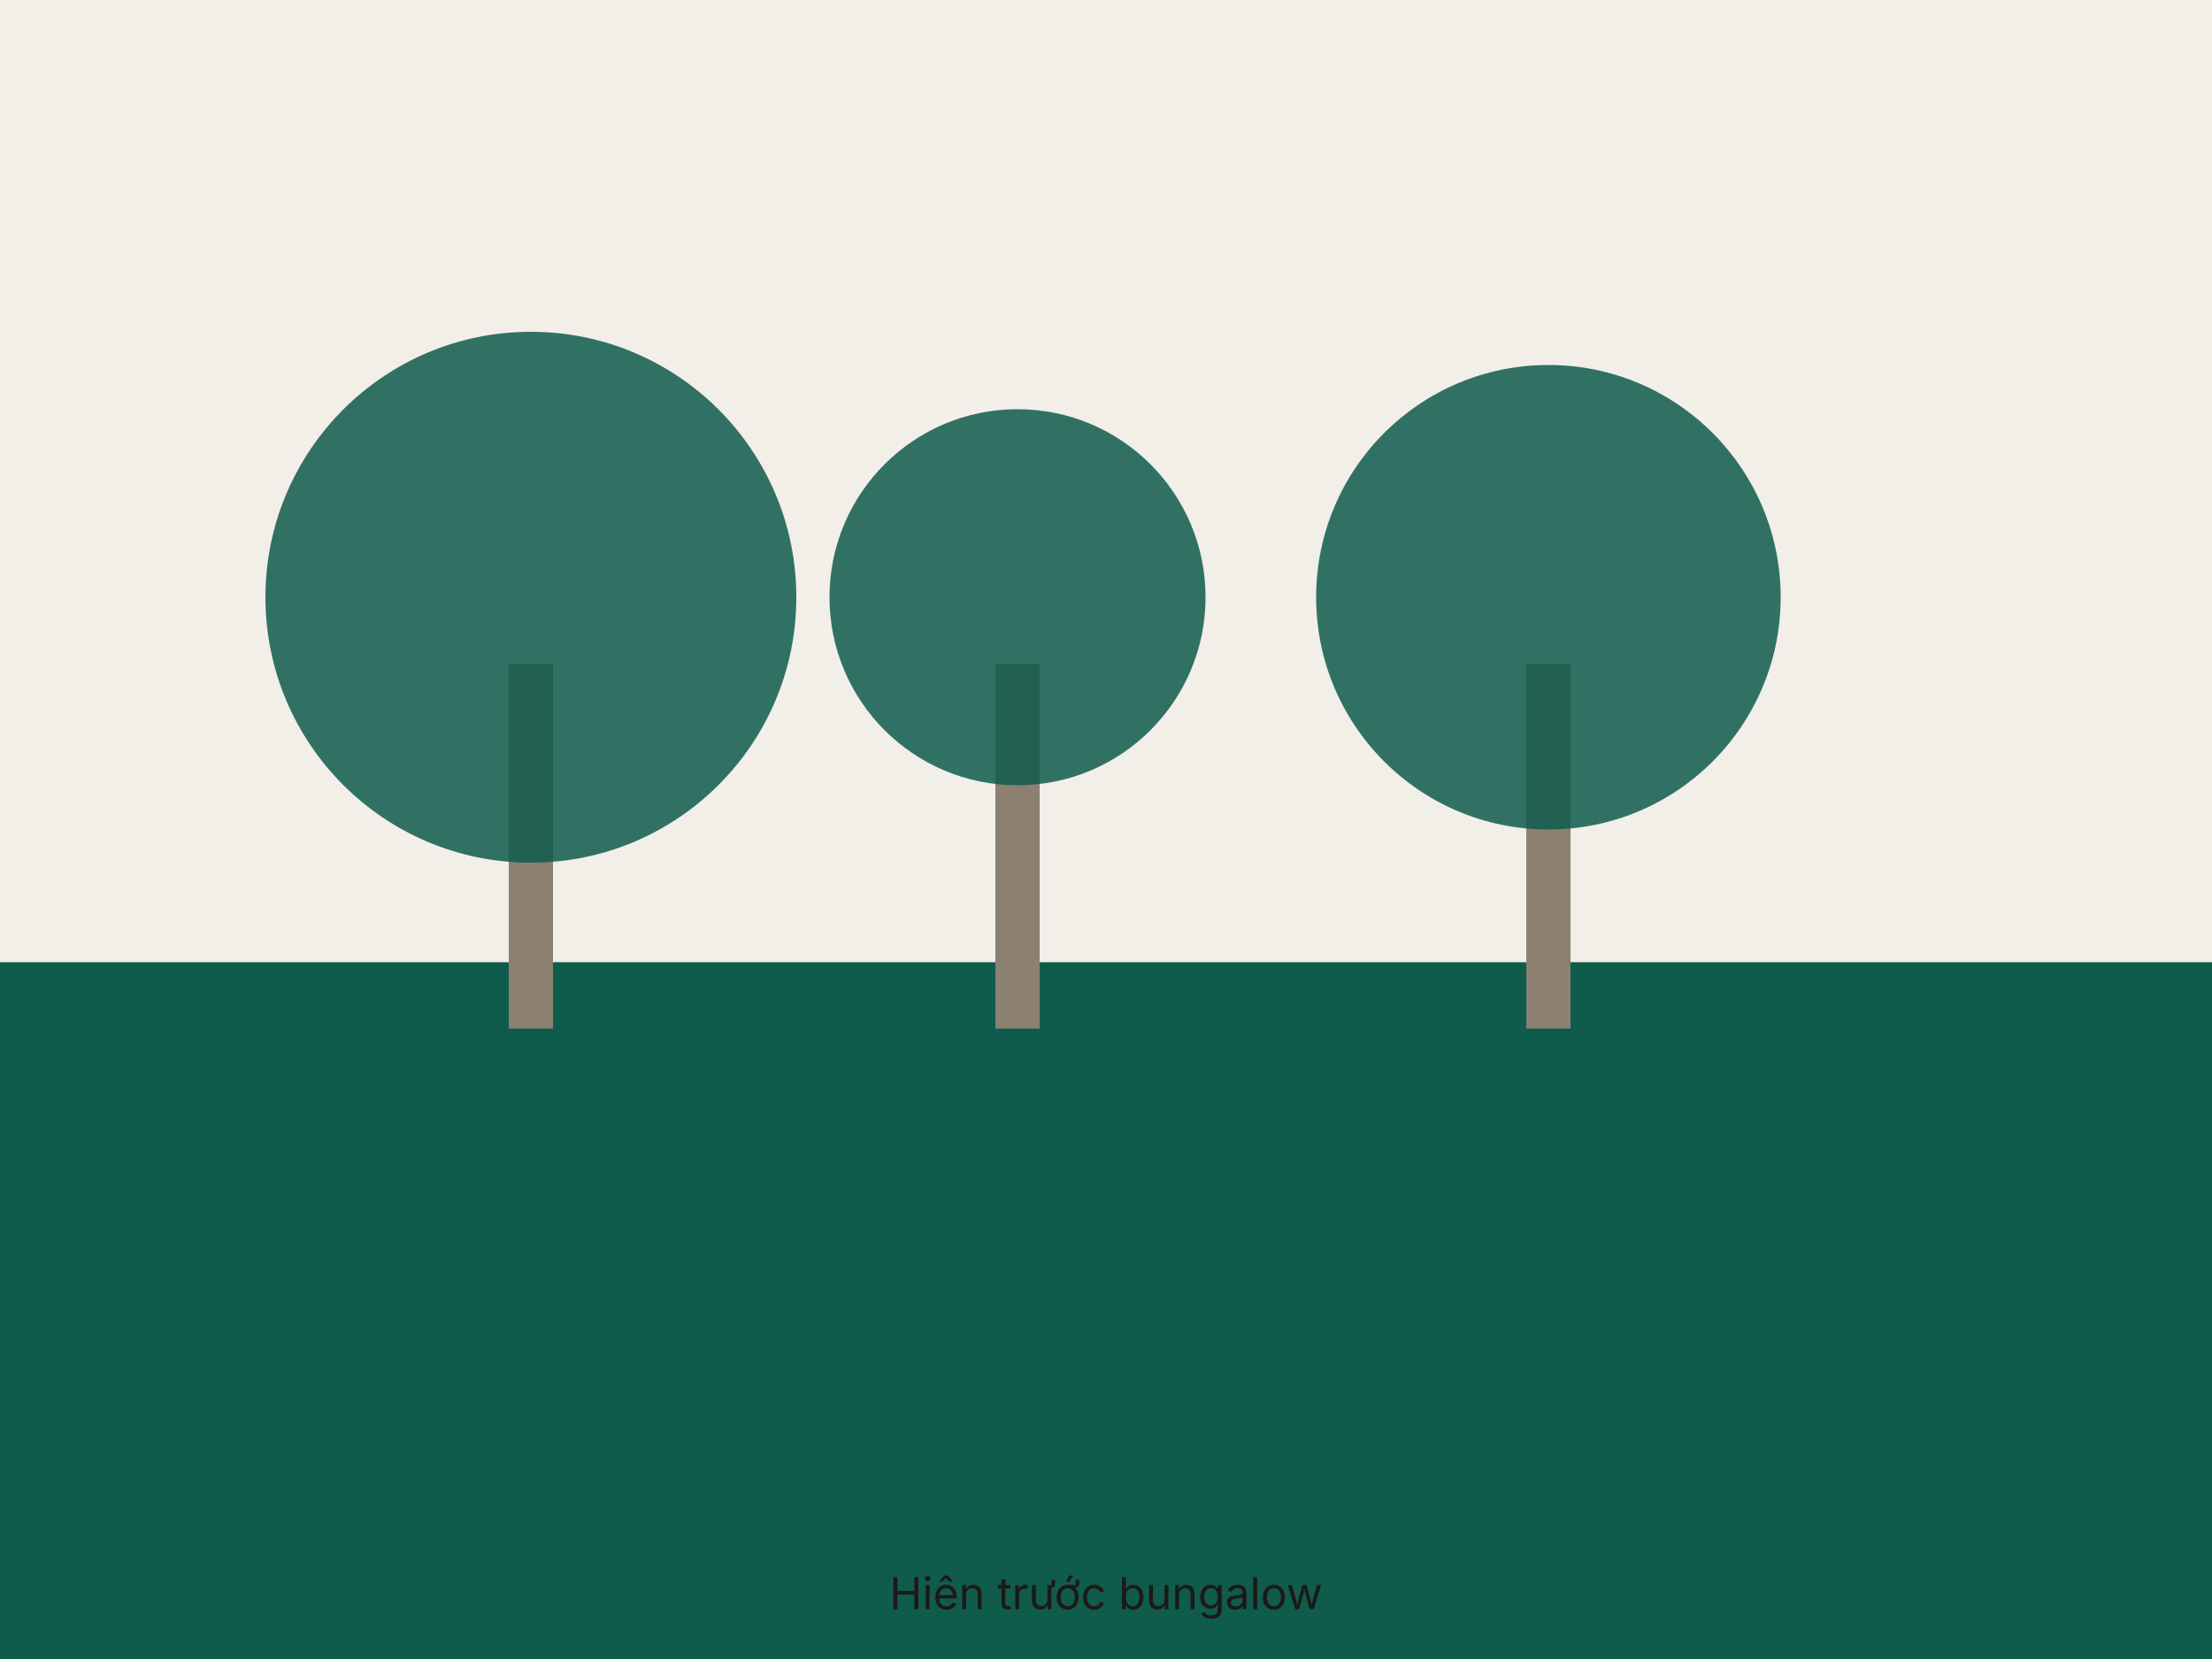
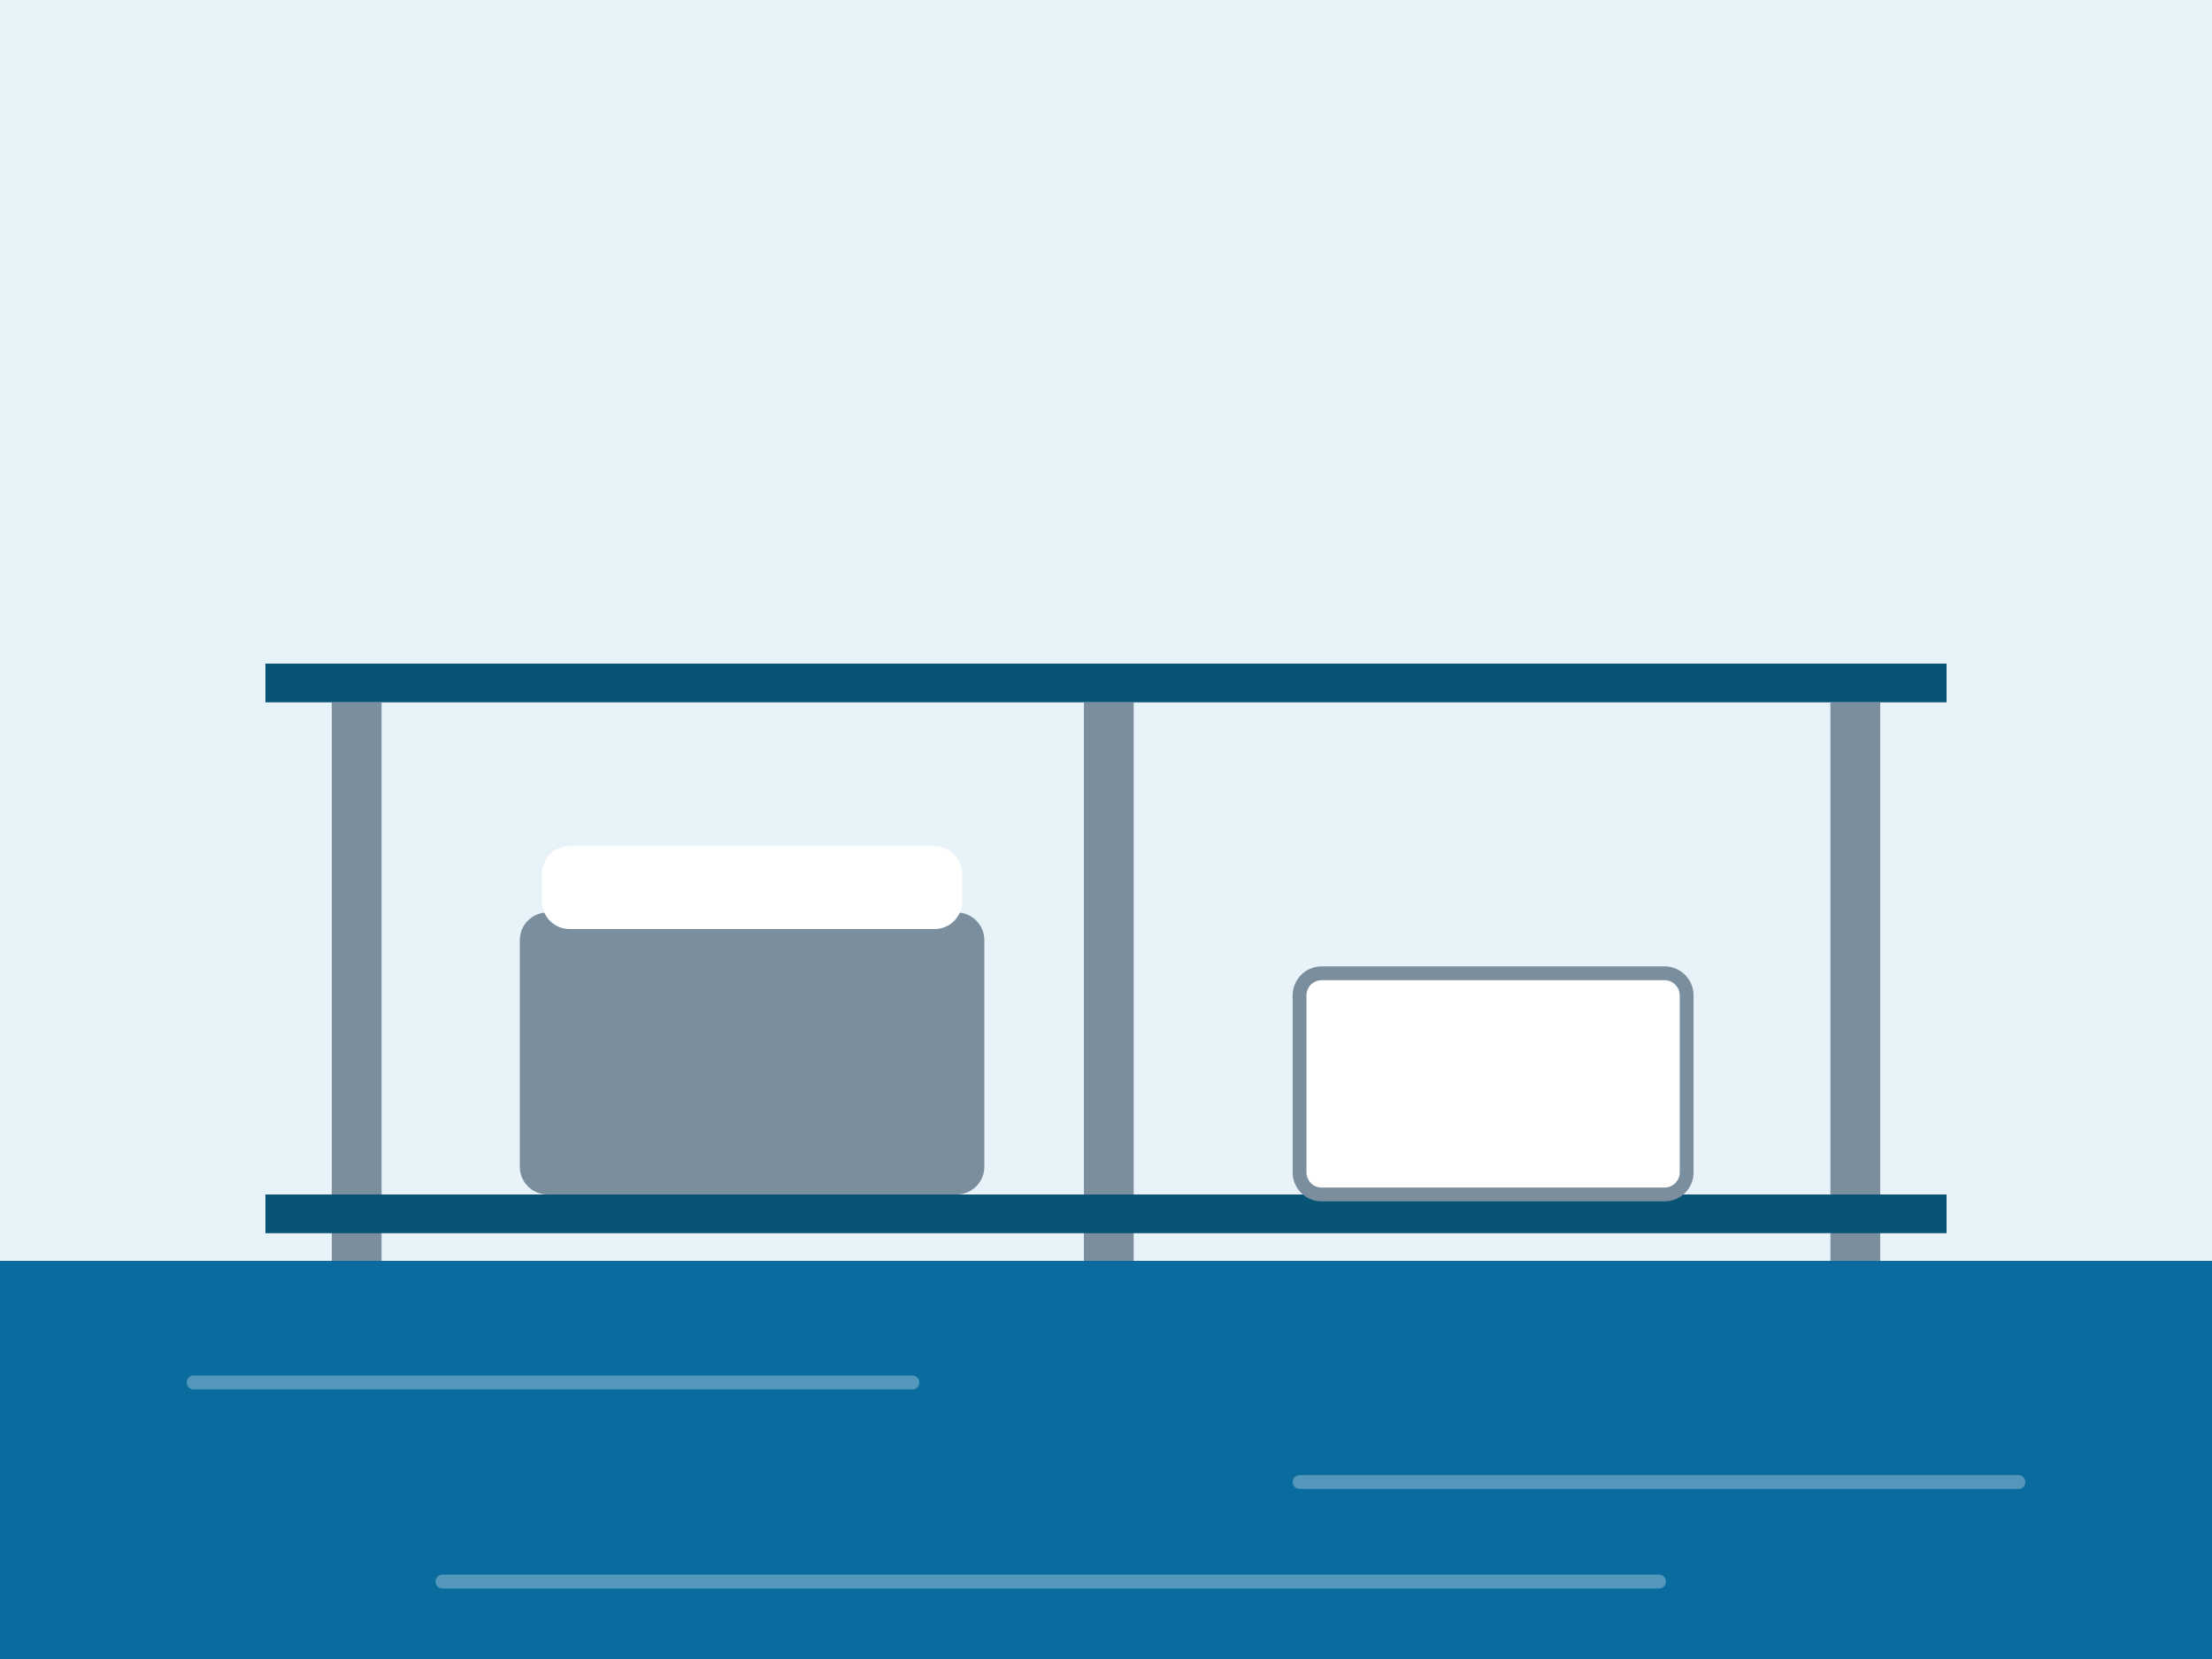
<svg xmlns="http://www.w3.org/2000/svg" viewBox="0 0 800 600" width="800" height="600" role="img" aria-label="Hiên trước bungalow">
-   <rect width="800" height="600" fill="#F2EEE8" />
-   <rect y="348" width="800" height="252" fill="#0F5C4C" />
-   <rect x="184" y="240" width="16" height="132" fill="#8C8071" />
-   <circle cx="192" cy="216" r="96" fill="#0F5C4C" opacity="0.85" />
-   <rect x="360" y="240" width="16" height="132" fill="#8C8071" />
-   <circle cx="368" cy="216" r="68" fill="#0F5C4C" opacity="0.85" />
-   <rect x="552" y="240" width="16" height="132" fill="#8C8071" />
-   <circle cx="560" cy="216" r="84" fill="#0F5C4C" opacity="0.85" />
-   <text x="400" y="582" text-anchor="middle" font-family="system-ui,-apple-system,sans-serif" font-size="16" fill="#1C1917">Hiên trước bungalow</text>
+   <rect width="800" height="600" fill="#E8F2F9" />
+   <rect y="456" width="800" height="144" fill="#0A6C9E" />
+   <rect x="96" y="240" width="608" height="14" fill="#075474" />
+   <rect x="120" y="254" width="18" height="202" fill="#7A8E9D" />
+   <rect x="392" y="254" width="18" height="202" fill="#7A8E9D" />
+   <rect x="662" y="254" width="18" height="202" fill="#7A8E9D" />
+   <rect x="96" y="432" width="608" height="14" fill="#075474" />
+   <rect x="188" y="330" width="168" height="102" rx="10" fill="#7A8E9D" />
+   <rect x="196" y="306" width="152" height="30" rx="10" fill="#FFFFFF" />
+   <rect x="470" y="352" width="140" height="80" rx="8" fill="#FFFFFF" />
+   <rect x="470" y="352" width="140" height="80" rx="8" fill="none" stroke="#7A8E9D" stroke-width="5" />
+   <g stroke="#FFFFFF" stroke-width="5" stroke-linecap="round" opacity="0.30">
+     <line x1="70" y1="500" x2="330" y2="500" />
+     <line x1="470" y1="536" x2="730" y2="536" />
+     <line x1="160" y1="572" x2="600" y2="572" />
+   </g>
</svg>
